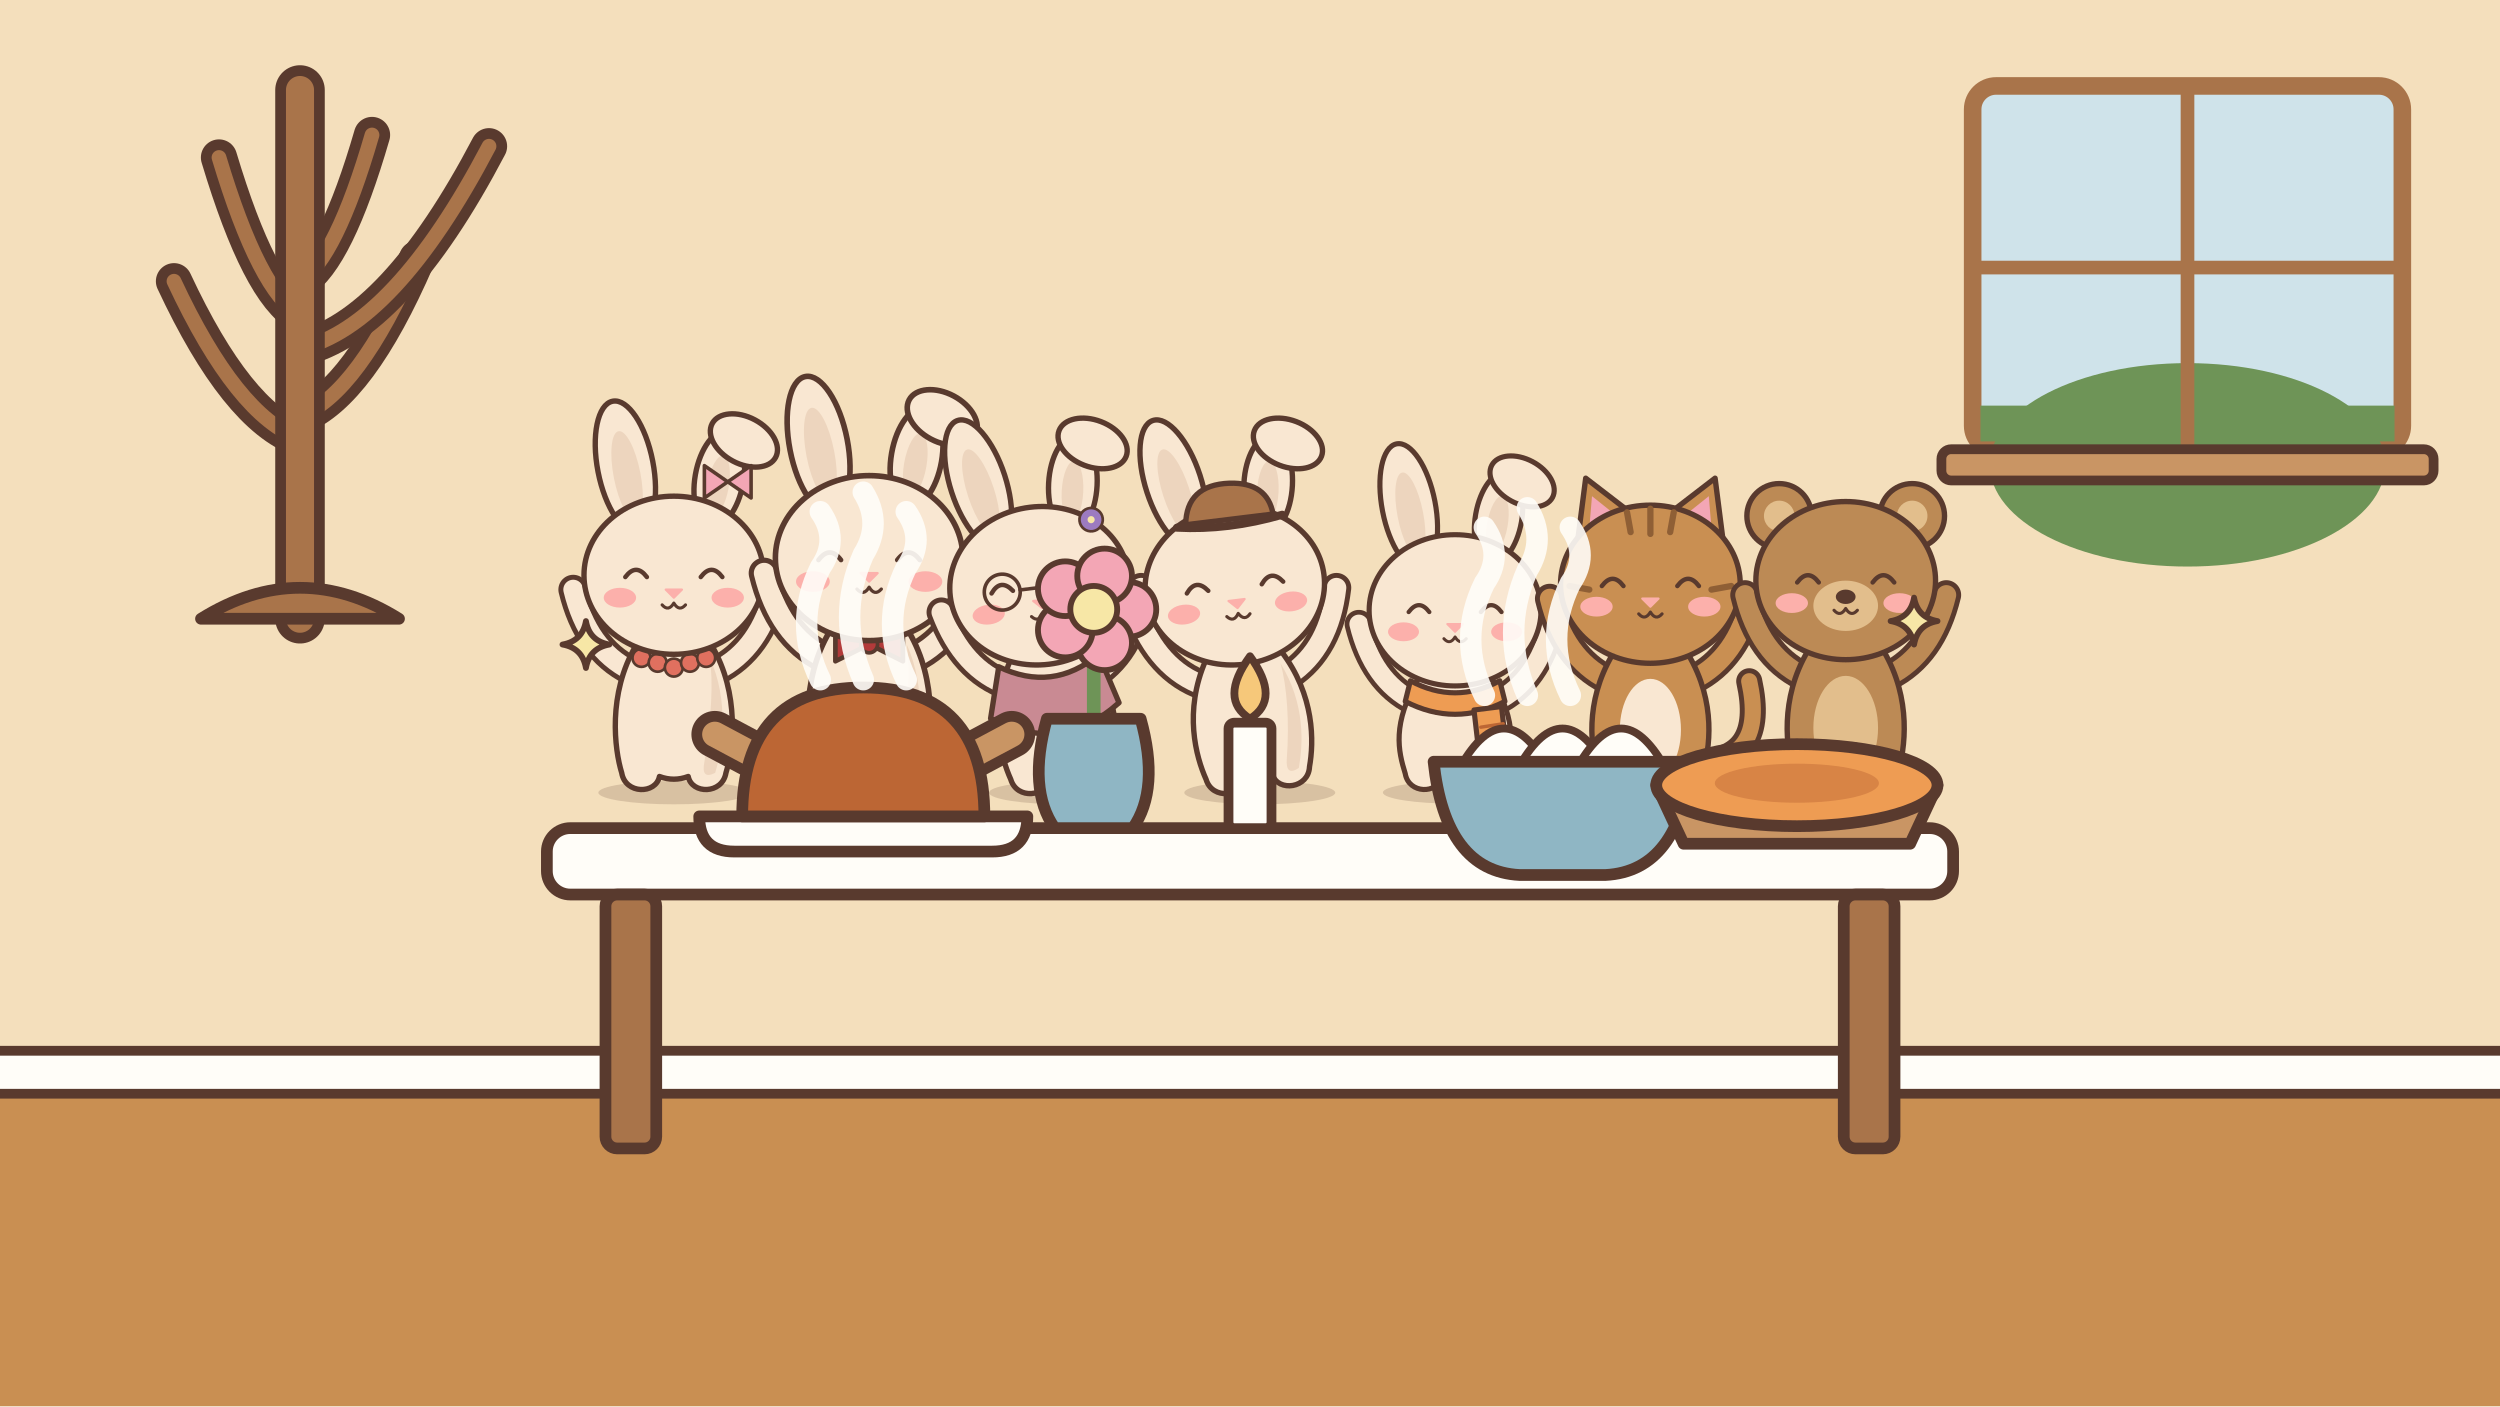
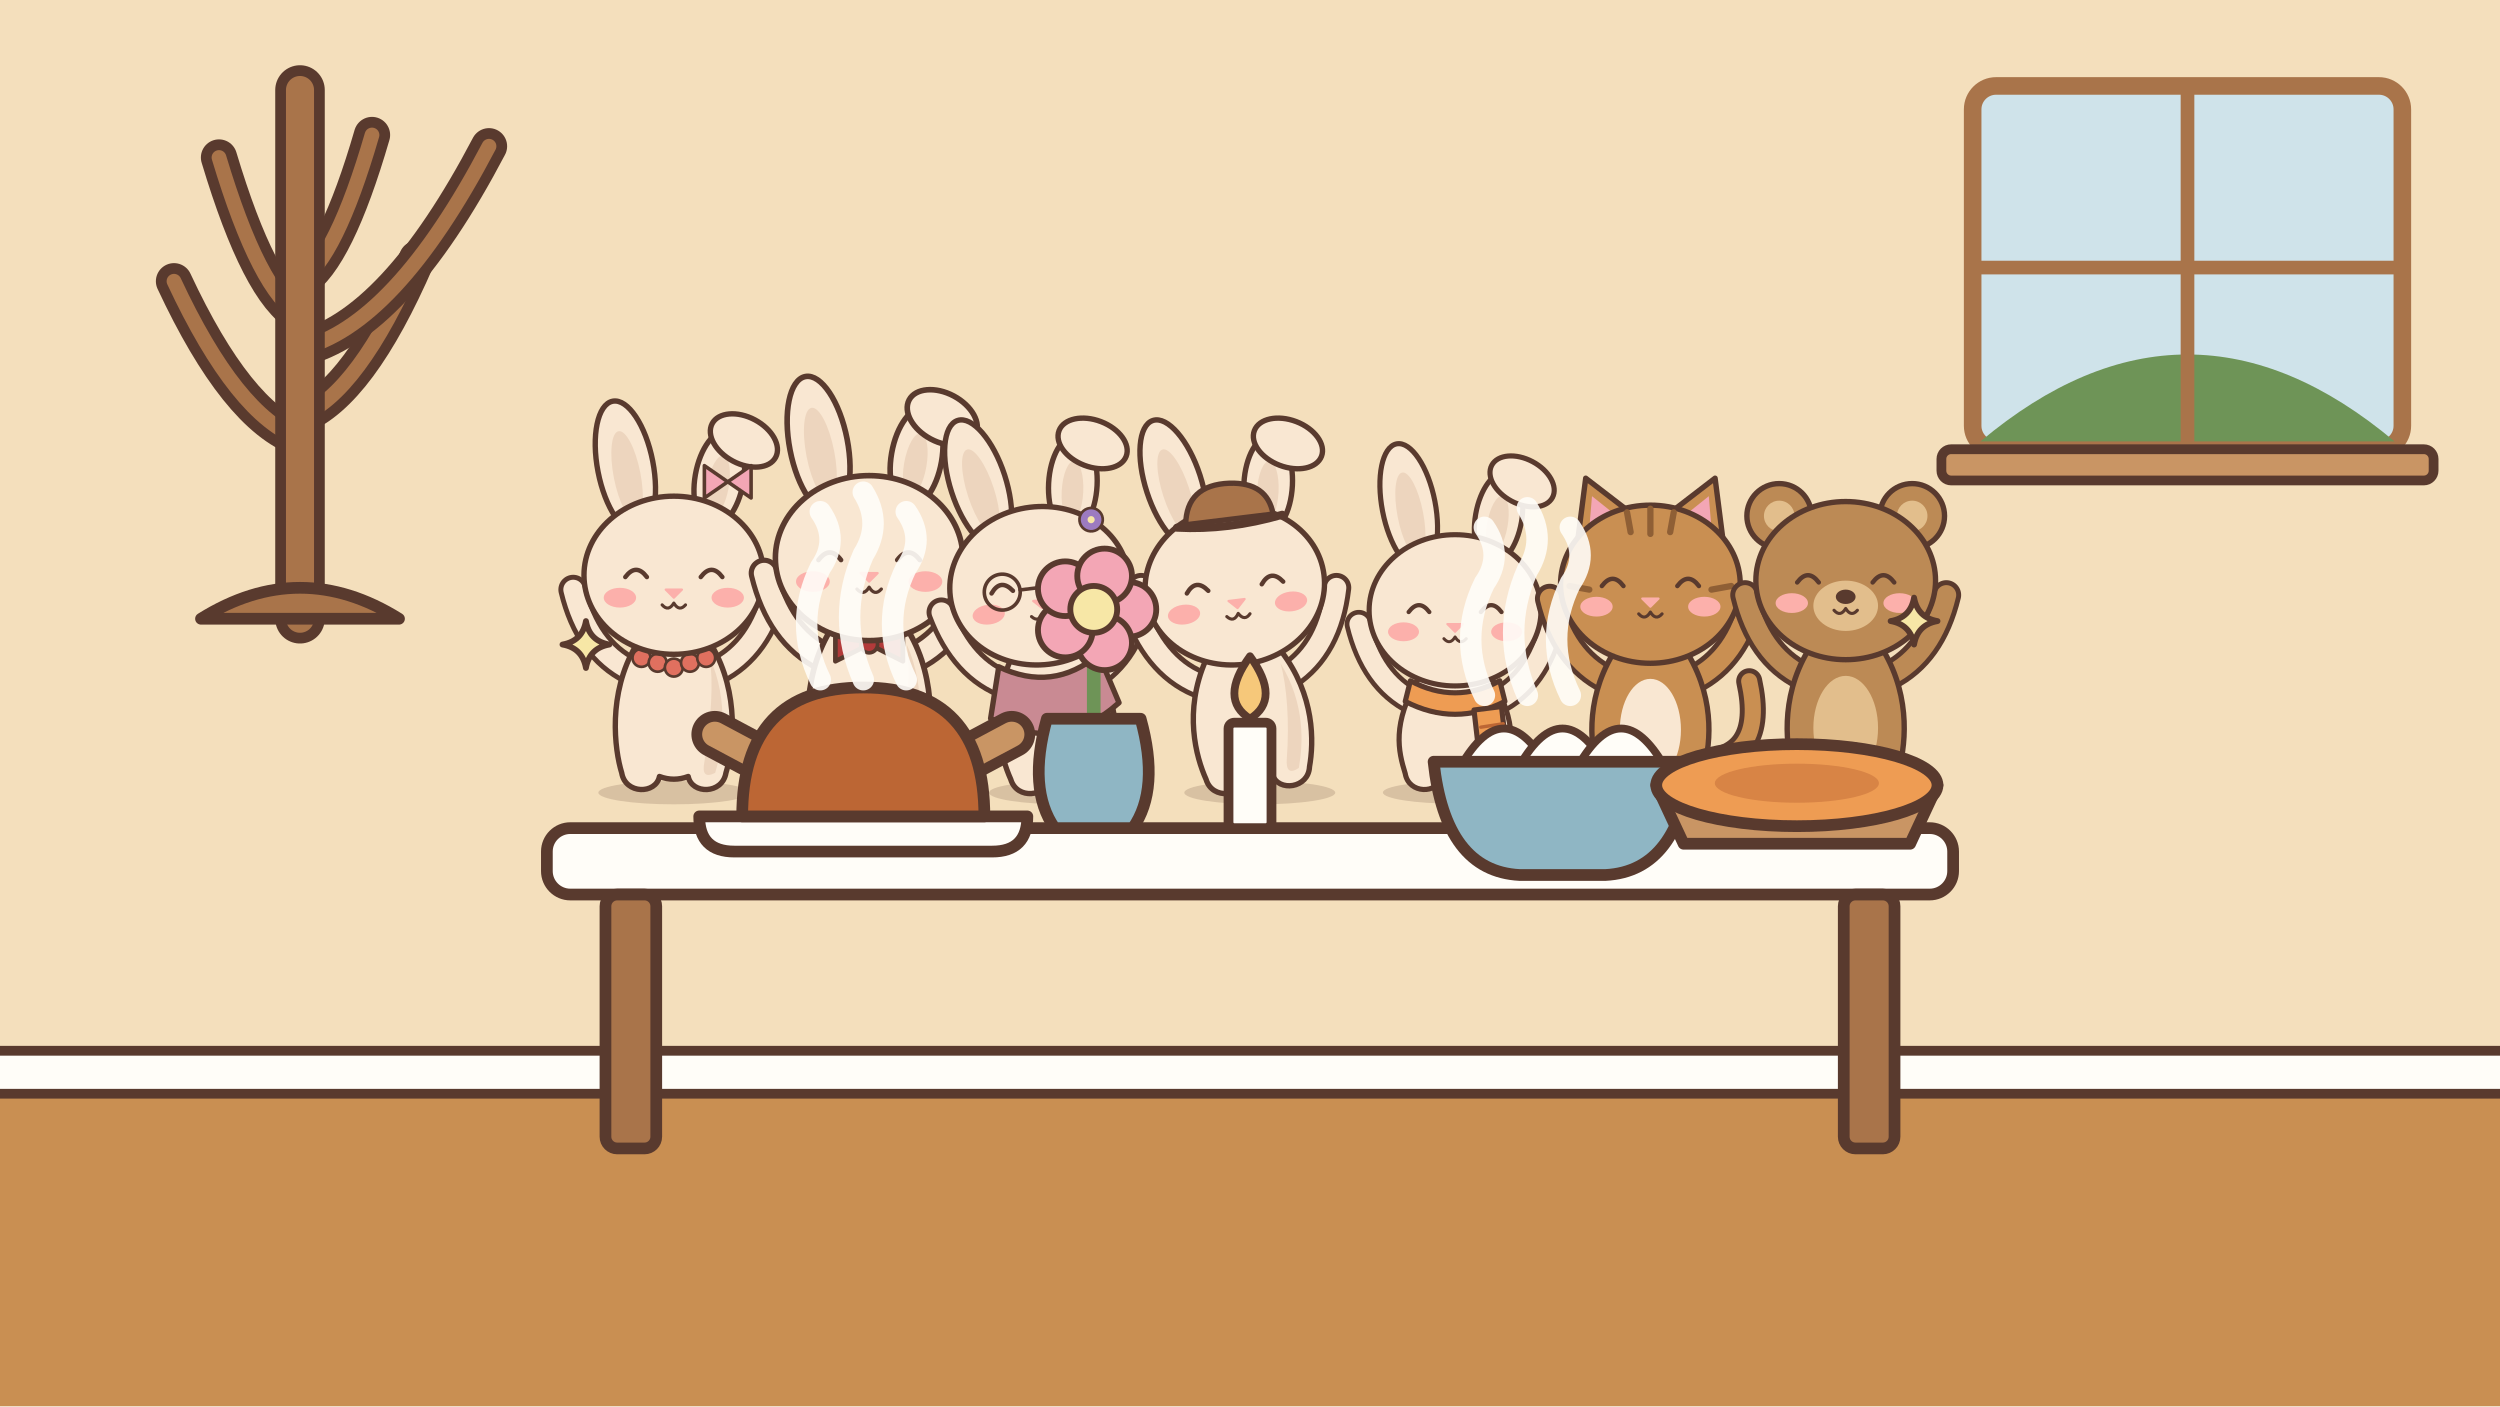
<svg xmlns="http://www.w3.org/2000/svg" viewBox="0 0 1280 720">
  <rect x="0" y="0" width="1280" height="720" rx="0" fill="#F4DFBC" />
  <rect x="0" y="560" width="1280" height="160" rx="0" fill="#C98F52" />
  <rect x="0" y="538" width="1280" height="22" rx="0" fill="#FFFDF8" />
  <path d="M0 538H1280M0 560H1280" fill="none" stroke="#593A2E" stroke-width="5" stroke-linejoin="round" stroke-linecap="round" />
  <rect x="1010" y="44" width="220" height="186" rx="12" fill="#CFE3EA" stroke="#A9744A" stroke-width="9" stroke-linejoin="round" stroke-linecap="round" />
-   <ellipse cx="1120" cy="238" rx="101.2" ry="52.08" fill="#6E9457" />
-   <rect x="1014" y="207.68" width="212" height="18.32" rx="0" fill="#6E9457" />
+   <path d="M1014 226Q1120 137 1226 226Z" fill="#6E9457" />
  <path d="M1120 44V230M1010 137H1230" fill="none" stroke="#A9744A" stroke-width="7" stroke-linejoin="round" stroke-linecap="round" />
  <rect x="994" y="230" width="252" height="16" rx="5" fill="#C99564" stroke="#593A2E" stroke-width="5" stroke-linejoin="round" stroke-linecap="round" />
  <path d="M153.6 224.64Q121.344 213.12 89.088 144" fill="none" stroke="#593A2E" stroke-width="18.56" stroke-linejoin="round" stroke-linecap="round" />
  <path d="M153.6 224.64Q121.344 213.12 89.088 144" fill="none" stroke="#A9744A" stroke-width="7.56" stroke-linecap="round" stroke-linejoin="round" />
  <path d="M153.6 213.12Q183.552 201.6 213.504 132.48" fill="none" stroke="#593A2E" stroke-width="18.56" stroke-linejoin="round" stroke-linecap="round" />
  <path d="M153.6 213.12Q183.552 201.6 213.504 132.48" fill="none" stroke="#A9744A" stroke-width="7.56" stroke-linecap="round" stroke-linejoin="round" />
  <path d="M153.6 161.28Q132.864 149.76 112.128 80.64" fill="none" stroke="#593A2E" stroke-width="18.56" stroke-linejoin="round" stroke-linecap="round" />
  <path d="M153.6 161.28Q132.864 149.76 112.128 80.64" fill="none" stroke="#A9744A" stroke-width="7.56" stroke-linecap="round" stroke-linejoin="round" />
  <path d="M153.6 144Q172.032 132.48 190.464 69.12" fill="none" stroke="#593A2E" stroke-width="18.56" stroke-linejoin="round" stroke-linecap="round" />
  <path d="M153.6 144Q172.032 132.48 190.464 69.12" fill="none" stroke="#A9744A" stroke-width="7.56" stroke-linecap="round" stroke-linejoin="round" />
  <path d="M153.6 178.56Q201.984 167.04 250.368 74.88" fill="none" stroke="#593A2E" stroke-width="18.56" stroke-linejoin="round" stroke-linecap="round" />
  <path d="M153.6 178.56Q201.984 167.04 250.368 74.88" fill="none" stroke="#A9744A" stroke-width="7.56" stroke-linecap="round" stroke-linejoin="round" />
  <path d="M153.6 316.8V46.08" fill="none" stroke="#593A2E" stroke-width="25.364" stroke-linejoin="round" stroke-linecap="round" />
  <path d="M153.6 316.8V46.08" fill="none" stroke="#A9744A" stroke-width="14.364" stroke-linecap="round" stroke-linejoin="round" />
  <path d="M102.912 316.8Q153.6 285.12 204.288 316.8Z" fill="#A9744A" stroke="#593A2E" stroke-width="6" stroke-linejoin="round" stroke-linecap="round" />
  <g transform="translate(345 404) scale(0.46)">
    <ellipse cx="0" cy="4" rx="84" ry="13" fill="rgba(89,58,46,.18)" />
    <g transform="rotate(0)">
      <g transform="rotate(-11 -44 -308)">
        <ellipse cx="-44" cy="-360" rx="31" ry="74" fill="#F9E7D2" stroke="#593A2E" stroke-width="6" stroke-linejoin="round" stroke-linecap="round" />
        <ellipse cx="-44" cy="-350" rx="15" ry="50" fill="#EDD5BE" />
      </g>
      <g transform="rotate(10 44 -308)">
        <ellipse cx="44" cy="-346" rx="27" ry="54" fill="#F9E7D2" stroke="#593A2E" stroke-width="6" stroke-linejoin="round" stroke-linecap="round" />
        <ellipse cx="44" cy="-338" rx="12" ry="34" fill="#EDD5BE" />
      </g>
      <g transform="rotate(28 78 -388)">
        <ellipse cx="78" cy="-388" rx="40" ry="26" fill="#F9E7D2" stroke="#593A2E" stroke-width="6" stroke-linejoin="round" stroke-linecap="round" />
      </g>
      <path d="M-48 -132Q-96 -156 -112 -222" fill="none" stroke="#593A2E" stroke-width="33" stroke-linejoin="round" stroke-linecap="round" />
      <path d="M-48 -132Q-96 -156 -112 -222" fill="none" stroke="#F9E7D2" stroke-width="22" stroke-linecap="round" stroke-linejoin="round" />
      <path d="M48 -132Q96 -156 112 -222" fill="none" stroke="#593A2E" stroke-width="33" stroke-linejoin="round" stroke-linecap="round" />
      <path d="M48 -132Q96 -156 112 -222" fill="none" stroke="#F9E7D2" stroke-width="22" stroke-linecap="round" stroke-linejoin="round" />
      <path d="M-42 -160C-74 -106 -66 -44 -58 -18C-54 6 -20 6 -16 -14Q0 -8 16 -14C20 6 54 6 58 -18C66 -44 74 -106 42 -160Z" fill="#F9E7D2" stroke="#593A2E" stroke-width="6" stroke-linejoin="round" stroke-linecap="round" />
      <path d="M40 -146C62 -98 54 -44 46 -18Q30 -10 34 -30C42 -80 44 -120 40 -146Z" fill="#EDD5BE" />
      <ellipse cx="-36" cy="-146" rx="10" ry="10" fill="#E0705F" stroke="#593A2E" stroke-width="3" stroke-linejoin="round" stroke-linecap="round" />
      <ellipse cx="-18" cy="-140.6" rx="10" ry="10" fill="#E0705F" stroke="#593A2E" stroke-width="3" stroke-linejoin="round" stroke-linecap="round" />
      <ellipse cx="0" cy="-135.2" rx="10" ry="10" fill="#E0705F" stroke="#593A2E" stroke-width="3" stroke-linejoin="round" stroke-linecap="round" />
      <ellipse cx="18" cy="-140.6" rx="10" ry="10" fill="#E0705F" stroke="#593A2E" stroke-width="3" stroke-linejoin="round" stroke-linecap="round" />
      <ellipse cx="36" cy="-146" rx="10" ry="10" fill="#E0705F" stroke="#593A2E" stroke-width="3" stroke-linejoin="round" stroke-linecap="round" />
      <ellipse cx="0" cy="-238" rx="100" ry="88" fill="#F9E7D2" stroke="#593A2E" stroke-width="6" stroke-linejoin="round" stroke-linecap="round" />
      <ellipse cx="-60" cy="-213" rx="18" ry="11" fill="#FCB0AB" />
      <ellipse cx="60" cy="-213" rx="18" ry="11" fill="#FCB0AB" />
      <path d="M-54 -236Q-42 -252 -30 -236M30 -236Q42 -252 54 -236" fill="none" stroke="#593A2E" stroke-width="5" stroke-linejoin="round" stroke-linecap="round" />
      <path d="M-9 -222H9L0 -213Z" fill="#FCB0AB" stroke="#FCB0AB" stroke-width="2.5" stroke-linejoin="round" stroke-linecap="round" />
      <path d="M-13 -205Q-6 -197 0 -207Q6 -197 13 -205" fill="none" stroke="#593A2E" stroke-width="3.5" stroke-linejoin="round" stroke-linecap="round" />
      <path d="M60 -342L34 -360V-324ZM60 -342L86 -360V-324Z" fill="#F3A6B5" stroke="#593A2E" stroke-width="4" stroke-linejoin="round" stroke-linecap="round" />
    </g>
  </g>
  <g transform="translate(445 400) scale(0.48)">
    <ellipse cx="0" cy="4" rx="84" ry="13" fill="rgba(89,58,46,.18)" />
    <g transform="rotate(0)">
      <g transform="rotate(-11 -44 -308)">
        <ellipse cx="-44" cy="-360" rx="31" ry="74" fill="#F9E7D2" stroke="#593A2E" stroke-width="6" stroke-linejoin="round" stroke-linecap="round" />
        <ellipse cx="-44" cy="-350" rx="15" ry="50" fill="#EDD5BE" />
      </g>
      <g transform="rotate(10 44 -308)">
        <ellipse cx="44" cy="-346" rx="27" ry="54" fill="#F9E7D2" stroke="#593A2E" stroke-width="6" stroke-linejoin="round" stroke-linecap="round" />
        <ellipse cx="44" cy="-338" rx="12" ry="34" fill="#EDD5BE" />
      </g>
      <g transform="rotate(28 78 -388)">
        <ellipse cx="78" cy="-388" rx="40" ry="26" fill="#F9E7D2" stroke="#593A2E" stroke-width="6" stroke-linejoin="round" stroke-linecap="round" />
      </g>
      <path d="M-48 -132Q-96 -156 -112 -222" fill="none" stroke="#593A2E" stroke-width="33" stroke-linejoin="round" stroke-linecap="round" />
      <path d="M-48 -132Q-96 -156 -112 -222" fill="none" stroke="#F9E7D2" stroke-width="22" stroke-linecap="round" stroke-linejoin="round" />
      <path d="M48 -132Q96 -156 112 -222" fill="none" stroke="#593A2E" stroke-width="33" stroke-linejoin="round" stroke-linecap="round" />
      <path d="M48 -132Q96 -156 112 -222" fill="none" stroke="#F9E7D2" stroke-width="22" stroke-linecap="round" stroke-linejoin="round" />
      <path d="M-42 -160C-74 -106 -66 -44 -58 -18C-54 6 -20 6 -16 -14Q0 -8 16 -14C20 6 54 6 58 -18C66 -44 74 -106 42 -160Z" fill="#F9E7D2" stroke="#593A2E" stroke-width="6" stroke-linejoin="round" stroke-linecap="round" />
      <path d="M40 -146C62 -98 54 -44 46 -18Q30 -10 34 -30C42 -80 44 -120 40 -146Z" fill="#EDD5BE" />
      <path d="M0 -146L-36 -162V-128ZM0 -146L36 -162V-128Z" fill="#B23A3A" stroke="#593A2E" stroke-width="5" stroke-linejoin="round" stroke-linecap="round" />
      <ellipse cx="0" cy="-146" rx="9" ry="9" fill="#B23A3A" stroke="#593A2E" stroke-width="4" stroke-linejoin="round" stroke-linecap="round" />
      <ellipse cx="0" cy="-238" rx="100" ry="88" fill="#F9E7D2" stroke="#593A2E" stroke-width="6" stroke-linejoin="round" stroke-linecap="round" />
      <ellipse cx="-60" cy="-213" rx="18" ry="11" fill="#FCB0AB" />
      <ellipse cx="60" cy="-213" rx="18" ry="11" fill="#FCB0AB" />
      <path d="M-54 -236Q-42 -252 -30 -236M30 -236Q42 -252 54 -236" fill="none" stroke="#593A2E" stroke-width="5" stroke-linejoin="round" stroke-linecap="round" />
      <path d="M-9 -222H9L0 -213Z" fill="#FCB0AB" stroke="#FCB0AB" stroke-width="2.5" stroke-linejoin="round" stroke-linecap="round" />
      <path d="M-13 -205Q-6 -197 0 -207Q6 -197 13 -205" fill="none" stroke="#593A2E" stroke-width="3.5" stroke-linejoin="round" stroke-linecap="round" />
    </g>
  </g>
  <g transform="translate(545 404) scale(0.46)">
    <ellipse cx="0" cy="4" rx="84" ry="13" fill="rgba(89,58,46,.18)" />
    <g transform="rotate(-7)">
      <g transform="rotate(-11 -44 -298)">
        <ellipse cx="-44" cy="-350" rx="31" ry="74" fill="#F9E7D2" stroke="#593A2E" stroke-width="6" stroke-linejoin="round" stroke-linecap="round" />
        <ellipse cx="-44" cy="-340" rx="15" ry="50" fill="#EDD5BE" />
      </g>
      <g transform="rotate(10 44 -298)">
        <ellipse cx="44" cy="-336" rx="27" ry="54" fill="#F9E7D2" stroke="#593A2E" stroke-width="6" stroke-linejoin="round" stroke-linecap="round" />
        <ellipse cx="44" cy="-328" rx="12" ry="34" fill="#EDD5BE" />
      </g>
      <g transform="rotate(28 78 -378)">
        <ellipse cx="78" cy="-378" rx="40" ry="26" fill="#F9E7D2" stroke="#593A2E" stroke-width="6" stroke-linejoin="round" stroke-linecap="round" />
      </g>
      <path d="M-48 -122Q-96 -146 -112 -212" fill="none" stroke="#593A2E" stroke-width="33" stroke-linejoin="round" stroke-linecap="round" />
      <path d="M-48 -122Q-96 -146 -112 -212" fill="none" stroke="#F9E7D2" stroke-width="22" stroke-linecap="round" stroke-linejoin="round" />
      <path d="M48 -122Q96 -146 112 -212" fill="none" stroke="#593A2E" stroke-width="33" stroke-linejoin="round" stroke-linecap="round" />
      <path d="M48 -122Q96 -146 112 -212" fill="none" stroke="#F9E7D2" stroke-width="22" stroke-linecap="round" stroke-linejoin="round" />
      <path d="M-42 -150C-74 -96 -66 -44 -58 -18C-54 6 -20 6 -16 -14Q0 -8 16 -14C20 6 54 6 58 -18C66 -44 74 -96 42 -150Z" fill="#F9E7D2" stroke="#593A2E" stroke-width="6" stroke-linejoin="round" stroke-linecap="round" />
      <path d="M40 -136C62 -88 54 -44 46 -18Q30 -10 34 -30C42 -70 44 -110 40 -136Z" fill="#EDD5BE" />
      <path d="M-56 -144Q0 -108 56 -144L72 -88Q0 -38 -72 -88Z" fill="#C98A93" stroke="#593A2E" stroke-width="6" stroke-linejoin="round" stroke-linecap="round" />
      <ellipse cx="0" cy="-228" rx="100" ry="88" fill="#F9E7D2" stroke="#593A2E" stroke-width="6" stroke-linejoin="round" stroke-linecap="round" />
      <ellipse cx="-60" cy="-203" rx="18" ry="11" fill="#FCB0AB" />
      <ellipse cx="60" cy="-203" rx="18" ry="11" fill="#FCB0AB" />
      <path d="M-54 -226Q-42 -242 -30 -226M30 -226Q42 -242 54 -226" fill="none" stroke="#593A2E" stroke-width="5" stroke-linejoin="round" stroke-linecap="round" />
      <path d="M-9 -212H9L0 -203Z" fill="#FCB0AB" stroke="#FCB0AB" stroke-width="2.5" stroke-linejoin="round" stroke-linecap="round" />
      <path d="M-13 -195Q-6 -187 0 -197Q6 -187 13 -195" fill="none" stroke="#593A2E" stroke-width="3.5" stroke-linejoin="round" stroke-linecap="round" />
      <circle cx="-42" cy="-226" r="20" fill="none" stroke="#593A2E" stroke-width="4" stroke-linejoin="round" stroke-linecap="round" />
      <circle cx="42" cy="-226" r="20" fill="none" stroke="#593A2E" stroke-width="4" stroke-linejoin="round" stroke-linecap="round" />
      <path d="M-22 -226H22" fill="none" stroke="#593A2E" stroke-width="4" stroke-linejoin="round" stroke-linecap="round" />
      <ellipse cx="66" cy="-294" rx="13" ry="13" fill="#9C7BC0" stroke="#593A2E" stroke-width="3" stroke-linejoin="round" stroke-linecap="round" />
      <ellipse cx="66" cy="-294" rx="4" ry="4" fill="#F7E7A6" />
    </g>
  </g>
  <g transform="translate(645 404) scale(0.46)">
    <ellipse cx="0" cy="4" rx="84" ry="13" fill="rgba(89,58,46,.18)" />
    <g transform="rotate(-7)">
      <g transform="rotate(-11 -44 -298)">
        <ellipse cx="-44" cy="-350" rx="31" ry="74" fill="#F9E7D2" stroke="#593A2E" stroke-width="6" stroke-linejoin="round" stroke-linecap="round" />
        <ellipse cx="-44" cy="-340" rx="15" ry="50" fill="#EDD5BE" />
      </g>
      <g transform="rotate(10 44 -298)">
        <ellipse cx="44" cy="-336" rx="27" ry="54" fill="#F9E7D2" stroke="#593A2E" stroke-width="6" stroke-linejoin="round" stroke-linecap="round" />
        <ellipse cx="44" cy="-328" rx="12" ry="34" fill="#EDD5BE" />
      </g>
      <g transform="rotate(28 78 -378)">
        <ellipse cx="78" cy="-378" rx="40" ry="26" fill="#F9E7D2" stroke="#593A2E" stroke-width="6" stroke-linejoin="round" stroke-linecap="round" />
      </g>
      <path d="M-48 -122Q-96 -146 -112 -212" fill="none" stroke="#593A2E" stroke-width="33" stroke-linejoin="round" stroke-linecap="round" />
      <path d="M-48 -122Q-96 -146 -112 -212" fill="none" stroke="#F9E7D2" stroke-width="22" stroke-linecap="round" stroke-linejoin="round" />
      <path d="M48 -122Q96 -146 112 -212" fill="none" stroke="#593A2E" stroke-width="33" stroke-linejoin="round" stroke-linecap="round" />
      <path d="M48 -122Q96 -146 112 -212" fill="none" stroke="#F9E7D2" stroke-width="22" stroke-linecap="round" stroke-linejoin="round" />
      <path d="M-42 -150C-74 -96 -66 -44 -58 -18C-54 6 -20 6 -16 -14Q0 -8 16 -14C20 6 54 6 58 -18C66 -44 74 -96 42 -150Z" fill="#F9E7D2" stroke="#593A2E" stroke-width="6" stroke-linejoin="round" stroke-linecap="round" />
      <path d="M40 -136C62 -88 54 -44 46 -18Q30 -10 34 -30C42 -70 44 -110 40 -136Z" fill="#EDD5BE" />
      <ellipse cx="0" cy="-228" rx="100" ry="88" fill="#F9E7D2" stroke="#593A2E" stroke-width="6" stroke-linejoin="round" stroke-linecap="round" />
      <ellipse cx="-60" cy="-203" rx="18" ry="11" fill="#FCB0AB" />
      <ellipse cx="60" cy="-203" rx="18" ry="11" fill="#FCB0AB" />
      <path d="M-54 -226Q-42 -242 -30 -226M30 -226Q42 -242 54 -226" fill="none" stroke="#593A2E" stroke-width="5" stroke-linejoin="round" stroke-linecap="round" />
      <path d="M-9 -212H9L0 -203Z" fill="#FCB0AB" stroke="#FCB0AB" stroke-width="2.5" stroke-linejoin="round" stroke-linecap="round" />
      <path d="M-13 -195Q-6 -187 0 -197Q6 -187 13 -195" fill="none" stroke="#593A2E" stroke-width="3.5" stroke-linejoin="round" stroke-linecap="round" />
      <g transform="">
        <path d="M-46 -302Q-40 -346 8 -342Q50 -338 52 -302Z" fill="#A9744A" stroke="#593A2E" stroke-width="6" stroke-linejoin="round" stroke-linecap="round" />
        <path d="M-56 -300Q0 -290 62 -300" fill="none" stroke="#593A2E" stroke-width="9" stroke-linejoin="round" stroke-linecap="round" />
      </g>
    </g>
  </g>
  <g transform="translate(745 404) scale(0.44)">
    <ellipse cx="0" cy="4" rx="84" ry="13" fill="rgba(89,58,46,.18)" />
    <g transform="rotate(0)">
      <g transform="rotate(-11 -44 -278)">
        <ellipse cx="-44" cy="-330" rx="31" ry="74" fill="#F9E7D2" stroke="#593A2E" stroke-width="6" stroke-linejoin="round" stroke-linecap="round" />
        <ellipse cx="-44" cy="-320" rx="15" ry="50" fill="#EDD5BE" />
      </g>
      <g transform="rotate(10 44 -278)">
        <ellipse cx="44" cy="-316" rx="27" ry="54" fill="#F9E7D2" stroke="#593A2E" stroke-width="6" stroke-linejoin="round" stroke-linecap="round" />
        <ellipse cx="44" cy="-308" rx="12" ry="34" fill="#EDD5BE" />
      </g>
      <g transform="rotate(28 78 -358)">
        <ellipse cx="78" cy="-358" rx="40" ry="26" fill="#F9E7D2" stroke="#593A2E" stroke-width="6" stroke-linejoin="round" stroke-linecap="round" />
      </g>
      <path d="M-48 -102Q-96 -126 -112 -192" fill="none" stroke="#593A2E" stroke-width="33" stroke-linejoin="round" stroke-linecap="round" />
      <path d="M-48 -102Q-96 -126 -112 -192" fill="none" stroke="#F9E7D2" stroke-width="22" stroke-linecap="round" stroke-linejoin="round" />
      <path d="M48 -102Q96 -126 112 -192" fill="none" stroke="#593A2E" stroke-width="33" stroke-linejoin="round" stroke-linecap="round" />
      <path d="M48 -102Q96 -126 112 -192" fill="none" stroke="#F9E7D2" stroke-width="22" stroke-linecap="round" stroke-linejoin="round" />
      <path d="M-42 -130C-74 -76 -66 -44 -58 -18C-54 6 -20 6 -16 -14Q0 -8 16 -14C20 6 54 6 58 -18C66 -44 74 -76 42 -130Z" fill="#F9E7D2" stroke="#593A2E" stroke-width="6" stroke-linejoin="round" stroke-linecap="round" />
      <path d="M40 -116C62 -68 54 -44 46 -18Q30 -10 34 -30C42 -50 44 -90 40 -116Z" fill="#EDD5BE" />
      <path d="M-52 -126Q0 -98 52 -126L58 -102Q0 -72 -58 -102Z" fill="#EE9C53" stroke="#593A2E" stroke-width="6" stroke-linejoin="round" stroke-linecap="round" />
      <path d="M22 -92L54 -96L60 -44L28 -40Z" fill="#EE9C53" stroke="#593A2E" stroke-width="6" stroke-linejoin="round" stroke-linecap="round" />
      <path d="M30 -72L56 -76" fill="none" stroke="#BC6634" stroke-width="4" stroke-linejoin="round" stroke-linecap="round" />
      <ellipse cx="0" cy="-208" rx="100" ry="88" fill="#F9E7D2" stroke="#593A2E" stroke-width="6" stroke-linejoin="round" stroke-linecap="round" />
      <ellipse cx="-60" cy="-183" rx="18" ry="11" fill="#FCB0AB" />
      <ellipse cx="60" cy="-183" rx="18" ry="11" fill="#FCB0AB" />
      <path d="M-54 -206Q-42 -222 -30 -206M30 -206Q42 -222 54 -206" fill="none" stroke="#593A2E" stroke-width="5" stroke-linejoin="round" stroke-linecap="round" />
      <path d="M-9 -192H9L0 -183Z" fill="#FCB0AB" stroke="#FCB0AB" stroke-width="2.5" stroke-linejoin="round" stroke-linecap="round" />
      <path d="M-13 -175Q-6 -167 0 -177Q6 -167 13 -175" fill="none" stroke="#593A2E" stroke-width="3.5" stroke-linejoin="round" stroke-linecap="round" />
    </g>
  </g>
  <g transform="translate(845 404) scale(0.46)">
    <ellipse cx="0" cy="4" rx="84" ry="13" fill="rgba(89,58,46,.18)" />
    <g transform="rotate(0)">
      <path d="M50 -30Q130 -30 110 -120" fill="none" stroke="#593A2E" stroke-width="29" stroke-linejoin="round" stroke-linecap="round" />
      <path d="M50 -30Q130 -30 110 -120" fill="none" stroke="#C98F52" stroke-width="18" stroke-linecap="round" stroke-linejoin="round" />
      <path d="M-82 -268L-72 -346L-20 -306Z" fill="#C98F52" stroke="#593A2E" stroke-width="6" stroke-linejoin="round" stroke-linecap="round" />
      <path d="M-68 -290L-65 -326L-40 -306Z" fill="#F3A6B5" />
      <path d="M82 -268L72 -346L20 -306Z" fill="#C98F52" stroke="#593A2E" stroke-width="6" stroke-linejoin="round" stroke-linecap="round" />
      <path d="M68 -290L65 -326L40 -306Z" fill="#F3A6B5" />
      <path d="M-48 -122Q-96 -146 -112 -212" fill="none" stroke="#593A2E" stroke-width="33" stroke-linejoin="round" stroke-linecap="round" />
      <path d="M-48 -122Q-96 -146 -112 -212" fill="none" stroke="#C98F52" stroke-width="22" stroke-linecap="round" stroke-linejoin="round" />
      <path d="M48 -122Q96 -146 112 -212" fill="none" stroke="#593A2E" stroke-width="33" stroke-linejoin="round" stroke-linecap="round" />
      <path d="M48 -122Q96 -146 112 -212" fill="none" stroke="#C98F52" stroke-width="22" stroke-linecap="round" stroke-linejoin="round" />
      <path d="M-42 -150C-74 -96 -66 -44 -58 -18C-54 6 -20 6 -16 -14Q0 -8 16 -14C20 6 54 6 58 -18C66 -44 74 -96 42 -150Z" fill="#C98F52" stroke="#593A2E" stroke-width="6" stroke-linejoin="round" stroke-linecap="round" />
      <ellipse cx="0" cy="-66" rx="34" ry="56.667" fill="#F9E7D2" />
      <ellipse cx="0" cy="-228" rx="100" ry="88" fill="#C98F52" stroke="#593A2E" stroke-width="6" stroke-linejoin="round" stroke-linecap="round" />
      <path d="M0 -312L0 -284M-26 -308L-22 -286M26 -308L22 -286" fill="none" stroke="#8F5F35" stroke-width="7" stroke-linejoin="round" stroke-linecap="round" />
      <path d="M-90 -226L-68 -222M90 -226L68 -222" fill="none" stroke="#8F5F35" stroke-width="7" stroke-linejoin="round" stroke-linecap="round" />
      <ellipse cx="-60" cy="-203" rx="18" ry="11" fill="#FCB0AB" />
      <ellipse cx="60" cy="-203" rx="18" ry="11" fill="#FCB0AB" />
      <path d="M-54 -226Q-42 -242 -30 -226M30 -226Q42 -242 54 -226" fill="none" stroke="#593A2E" stroke-width="5" stroke-linejoin="round" stroke-linecap="round" />
      <path d="M-9 -212H9L0 -203Z" fill="#FCB0AB" stroke="#FCB0AB" stroke-width="2.5" stroke-linejoin="round" stroke-linecap="round" />
      <path d="M-13 -195Q-6 -187 0 -197Q6 -187 13 -195" fill="none" stroke="#593A2E" stroke-width="3.5" stroke-linejoin="round" stroke-linecap="round" />
    </g>
  </g>
  <g transform="translate(945 404) scale(0.46)">
    <ellipse cx="0" cy="4" rx="84" ry="13" fill="rgba(89,58,46,.18)" />
    <g transform="rotate(0)">
      <ellipse cx="-74" cy="-304" rx="36" ry="36" fill="#BC8A55" stroke="#593A2E" stroke-width="6" stroke-linejoin="round" stroke-linecap="round" />
      <ellipse cx="-74" cy="-304" rx="17" ry="17" fill="#E2BE8C" />
      <ellipse cx="74" cy="-304" rx="36" ry="36" fill="#BC8A55" stroke="#593A2E" stroke-width="6" stroke-linejoin="round" stroke-linecap="round" />
      <ellipse cx="74" cy="-304" rx="17" ry="17" fill="#E2BE8C" />
      <path d="M-48 -126Q-96 -150 -112 -216" fill="none" stroke="#593A2E" stroke-width="33" stroke-linejoin="round" stroke-linecap="round" />
      <path d="M-48 -126Q-96 -150 -112 -216" fill="none" stroke="#BC8A55" stroke-width="22" stroke-linecap="round" stroke-linejoin="round" />
      <path d="M48 -126Q96 -150 112 -216" fill="none" stroke="#593A2E" stroke-width="33" stroke-linejoin="round" stroke-linecap="round" />
      <path d="M48 -126Q96 -150 112 -216" fill="none" stroke="#BC8A55" stroke-width="22" stroke-linecap="round" stroke-linejoin="round" />
      <path d="M-42 -154C-74 -100 -66 -44 -58 -18C-54 6 -20 6 -16 -14Q0 -8 16 -14C20 6 54 6 58 -18C66 -44 74 -100 42 -154Z" fill="#BC8A55" stroke="#593A2E" stroke-width="6" stroke-linejoin="round" stroke-linecap="round" />
      <ellipse cx="0" cy="-68" rx="36" ry="58" fill="#E2BE8C" />
      <ellipse cx="0" cy="-232" rx="100" ry="88" fill="#BC8A55" stroke="#593A2E" stroke-width="6" stroke-linejoin="round" stroke-linecap="round" />
      <ellipse cx="0" cy="-204" rx="36" ry="28" fill="#E2BE8C" />
      <ellipse cx="-60" cy="-207" rx="18" ry="11" fill="#FCB0AB" />
      <ellipse cx="60" cy="-207" rx="18" ry="11" fill="#FCB0AB" />
      <path d="M-54 -230Q-42 -246 -30 -230M30 -230Q42 -246 54 -230" fill="none" stroke="#593A2E" stroke-width="5" stroke-linejoin="round" stroke-linecap="round" />
      <path d="M-9 -216H9L0 -207Z" fill="#FCB0AB" stroke="#FCB0AB" stroke-width="2.5" stroke-linejoin="round" stroke-linecap="round" />
      <path d="M-13 -199Q-6 -191 0 -201Q6 -191 13 -199" fill="none" stroke="#593A2E" stroke-width="3.5" stroke-linejoin="round" stroke-linecap="round" />
      <ellipse cx="0" cy="-214" rx="11" ry="8" fill="#593A2E" />
    </g>
  </g>
  <rect x="280" y="424" width="720" height="34" rx="12" fill="#FFFDF8" stroke="#593A2E" stroke-width="6" stroke-linejoin="round" stroke-linecap="round" />
  <rect x="310" y="458" width="26" height="130" rx="6" fill="#A9744A" stroke="#593A2E" stroke-width="6" stroke-linejoin="round" stroke-linecap="round" />
  <rect x="944" y="458" width="26" height="130" rx="6" fill="#A9744A" stroke="#593A2E" stroke-width="6" stroke-linejoin="round" stroke-linecap="round" />
  <path d="M358 418H526Q526 436 508 436H376Q358 436 358 418Z" fill="#FFFDF8" stroke="#593A2E" stroke-width="6" stroke-linejoin="round" stroke-linecap="round" />
  <path d="M396 392L366 376" fill="none" stroke="#593A2E" stroke-width="24" stroke-linejoin="round" stroke-linecap="round" />
  <path d="M396 392L366 376" fill="none" stroke="#C99564" stroke-width="13" stroke-linecap="round" stroke-linejoin="round" />
  <path d="M488 392L518 376" fill="none" stroke="#593A2E" stroke-width="24" stroke-linejoin="round" stroke-linecap="round" />
  <path d="M488 392L518 376" fill="none" stroke="#C99564" stroke-width="13" stroke-linecap="round" stroke-linejoin="round" />
  <path d="M380 418Q380 352 442 352Q504 352 504 418Z" fill="#BC6634" stroke="#593A2E" stroke-width="6" stroke-linejoin="round" stroke-linecap="round" />
  <path d="M748 392Q770 354 792 392Z" fill="#FFFDF8" stroke="#593A2E" stroke-width="4" stroke-linejoin="round" stroke-linecap="round" />
  <path d="M778 392Q800 354 822 392Z" fill="#FFFDF8" stroke="#593A2E" stroke-width="4" stroke-linejoin="round" stroke-linecap="round" />
  <path d="M808 392Q830 354 852 392Z" fill="#FFFDF8" stroke="#593A2E" stroke-width="4" stroke-linejoin="round" stroke-linecap="round" />
  <path d="M734 390H866Q860 446 822 448H778Q740 446 734 390Z" fill="#8FB6C4" stroke="#593A2E" stroke-width="6" stroke-linejoin="round" stroke-linecap="round" />
  <path d="M848 402H992L978 432H862Z" fill="#C99564" stroke="#593A2E" stroke-width="6" stroke-linejoin="round" stroke-linecap="round" />
  <ellipse cx="920" cy="402" rx="72" ry="21" fill="#EE9C53" stroke="#593A2E" stroke-width="6" stroke-linejoin="round" stroke-linecap="round" />
  <ellipse cx="920" cy="401" rx="42" ry="10" fill="#BC6634" opacity=".45" />
  <path d="M560 374V324" fill="none" stroke="#6E9457" stroke-width="7" stroke-linejoin="round" stroke-linecap="round" />
  <ellipse cx="578" cy="312" rx="14" ry="14" fill="#F3A6B5" stroke="#593A2E" stroke-width="3" stroke-linejoin="round" stroke-linecap="round" />
  <ellipse cx="565.562" cy="329.119" rx="14" ry="14" fill="#F3A6B5" stroke="#593A2E" stroke-width="3" stroke-linejoin="round" stroke-linecap="round" />
  <ellipse cx="545.438" cy="322.58" rx="14" ry="14" fill="#F3A6B5" stroke="#593A2E" stroke-width="3" stroke-linejoin="round" stroke-linecap="round" />
  <ellipse cx="545.438" cy="301.42" rx="14" ry="14" fill="#F3A6B5" stroke="#593A2E" stroke-width="3" stroke-linejoin="round" stroke-linecap="round" />
  <ellipse cx="565.562" cy="294.881" rx="14" ry="14" fill="#F3A6B5" stroke="#593A2E" stroke-width="3" stroke-linejoin="round" stroke-linecap="round" />
  <ellipse cx="560" cy="312" rx="12" ry="12" fill="#F7E7A6" stroke="#593A2E" stroke-width="3" stroke-linejoin="round" stroke-linecap="round" />
  <path d="M536 368Q526 404 540 424H580Q594 404 584 368Z" fill="#8FB6C4" stroke="#593A2E" stroke-width="6" stroke-linejoin="round" stroke-linecap="round" />
  <rect x="629" y="370" width="22" height="54" rx="3" fill="#FFFDF8" stroke="#593A2E" stroke-width="5" stroke-linejoin="round" stroke-linecap="round" />
  <path d="M640 336Q656 358 640 368Q624 358 640 336Z" fill="#F6C87A" stroke="#593A2E" stroke-width="4" stroke-linejoin="round" stroke-linecap="round" />
  <path d="M420 348q-14 -28.667 0 -57.333q10 -14.333 0 -28.667" fill="none" stroke="#FFFDF8" stroke-width="11" stroke-linecap="round" opacity=".9" />
  <path d="M442 348q-14 -32 0 -64q10 -16 0 -32" fill="none" stroke="#FFFDF8" stroke-width="11" stroke-linecap="round" opacity=".9" />
  <path d="M464 348q-14 -28.667 0 -57.333q10 -14.333 0 -28.667" fill="none" stroke="#FFFDF8" stroke-width="11" stroke-linecap="round" opacity=".9" />
  <path d="M760 356q-14 -28.667 0 -57.333q10 -14.333 0 -28.667" fill="none" stroke="#FFFDF8" stroke-width="11" stroke-linecap="round" opacity=".9" />
  <path d="M782 356q-14 -32 0 -64q10 -16 0 -32" fill="none" stroke="#FFFDF8" stroke-width="11" stroke-linecap="round" opacity=".9" />
  <path d="M804 356q-14 -28.667 0 -57.333q10 -14.333 0 -28.667" fill="none" stroke="#FFFDF8" stroke-width="11" stroke-linecap="round" opacity=".9" />
  <path d="M300 318Q301.8 328.2 312 330Q301.8 331.8 300 342Q298.2 331.8 288 330Q298.2 328.2 300 318Z" fill="#F7E7A6" stroke="#593A2E" stroke-width="3" stroke-linejoin="round" stroke-linecap="round" />
  <path d="M980 306Q981.8 316.2 992 318Q981.8 319.8 980 330Q978.2 319.8 968 318Q978.2 316.2 980 306Z" fill="#F7E7A6" stroke="#593A2E" stroke-width="3" stroke-linejoin="round" stroke-linecap="round" />
</svg>
